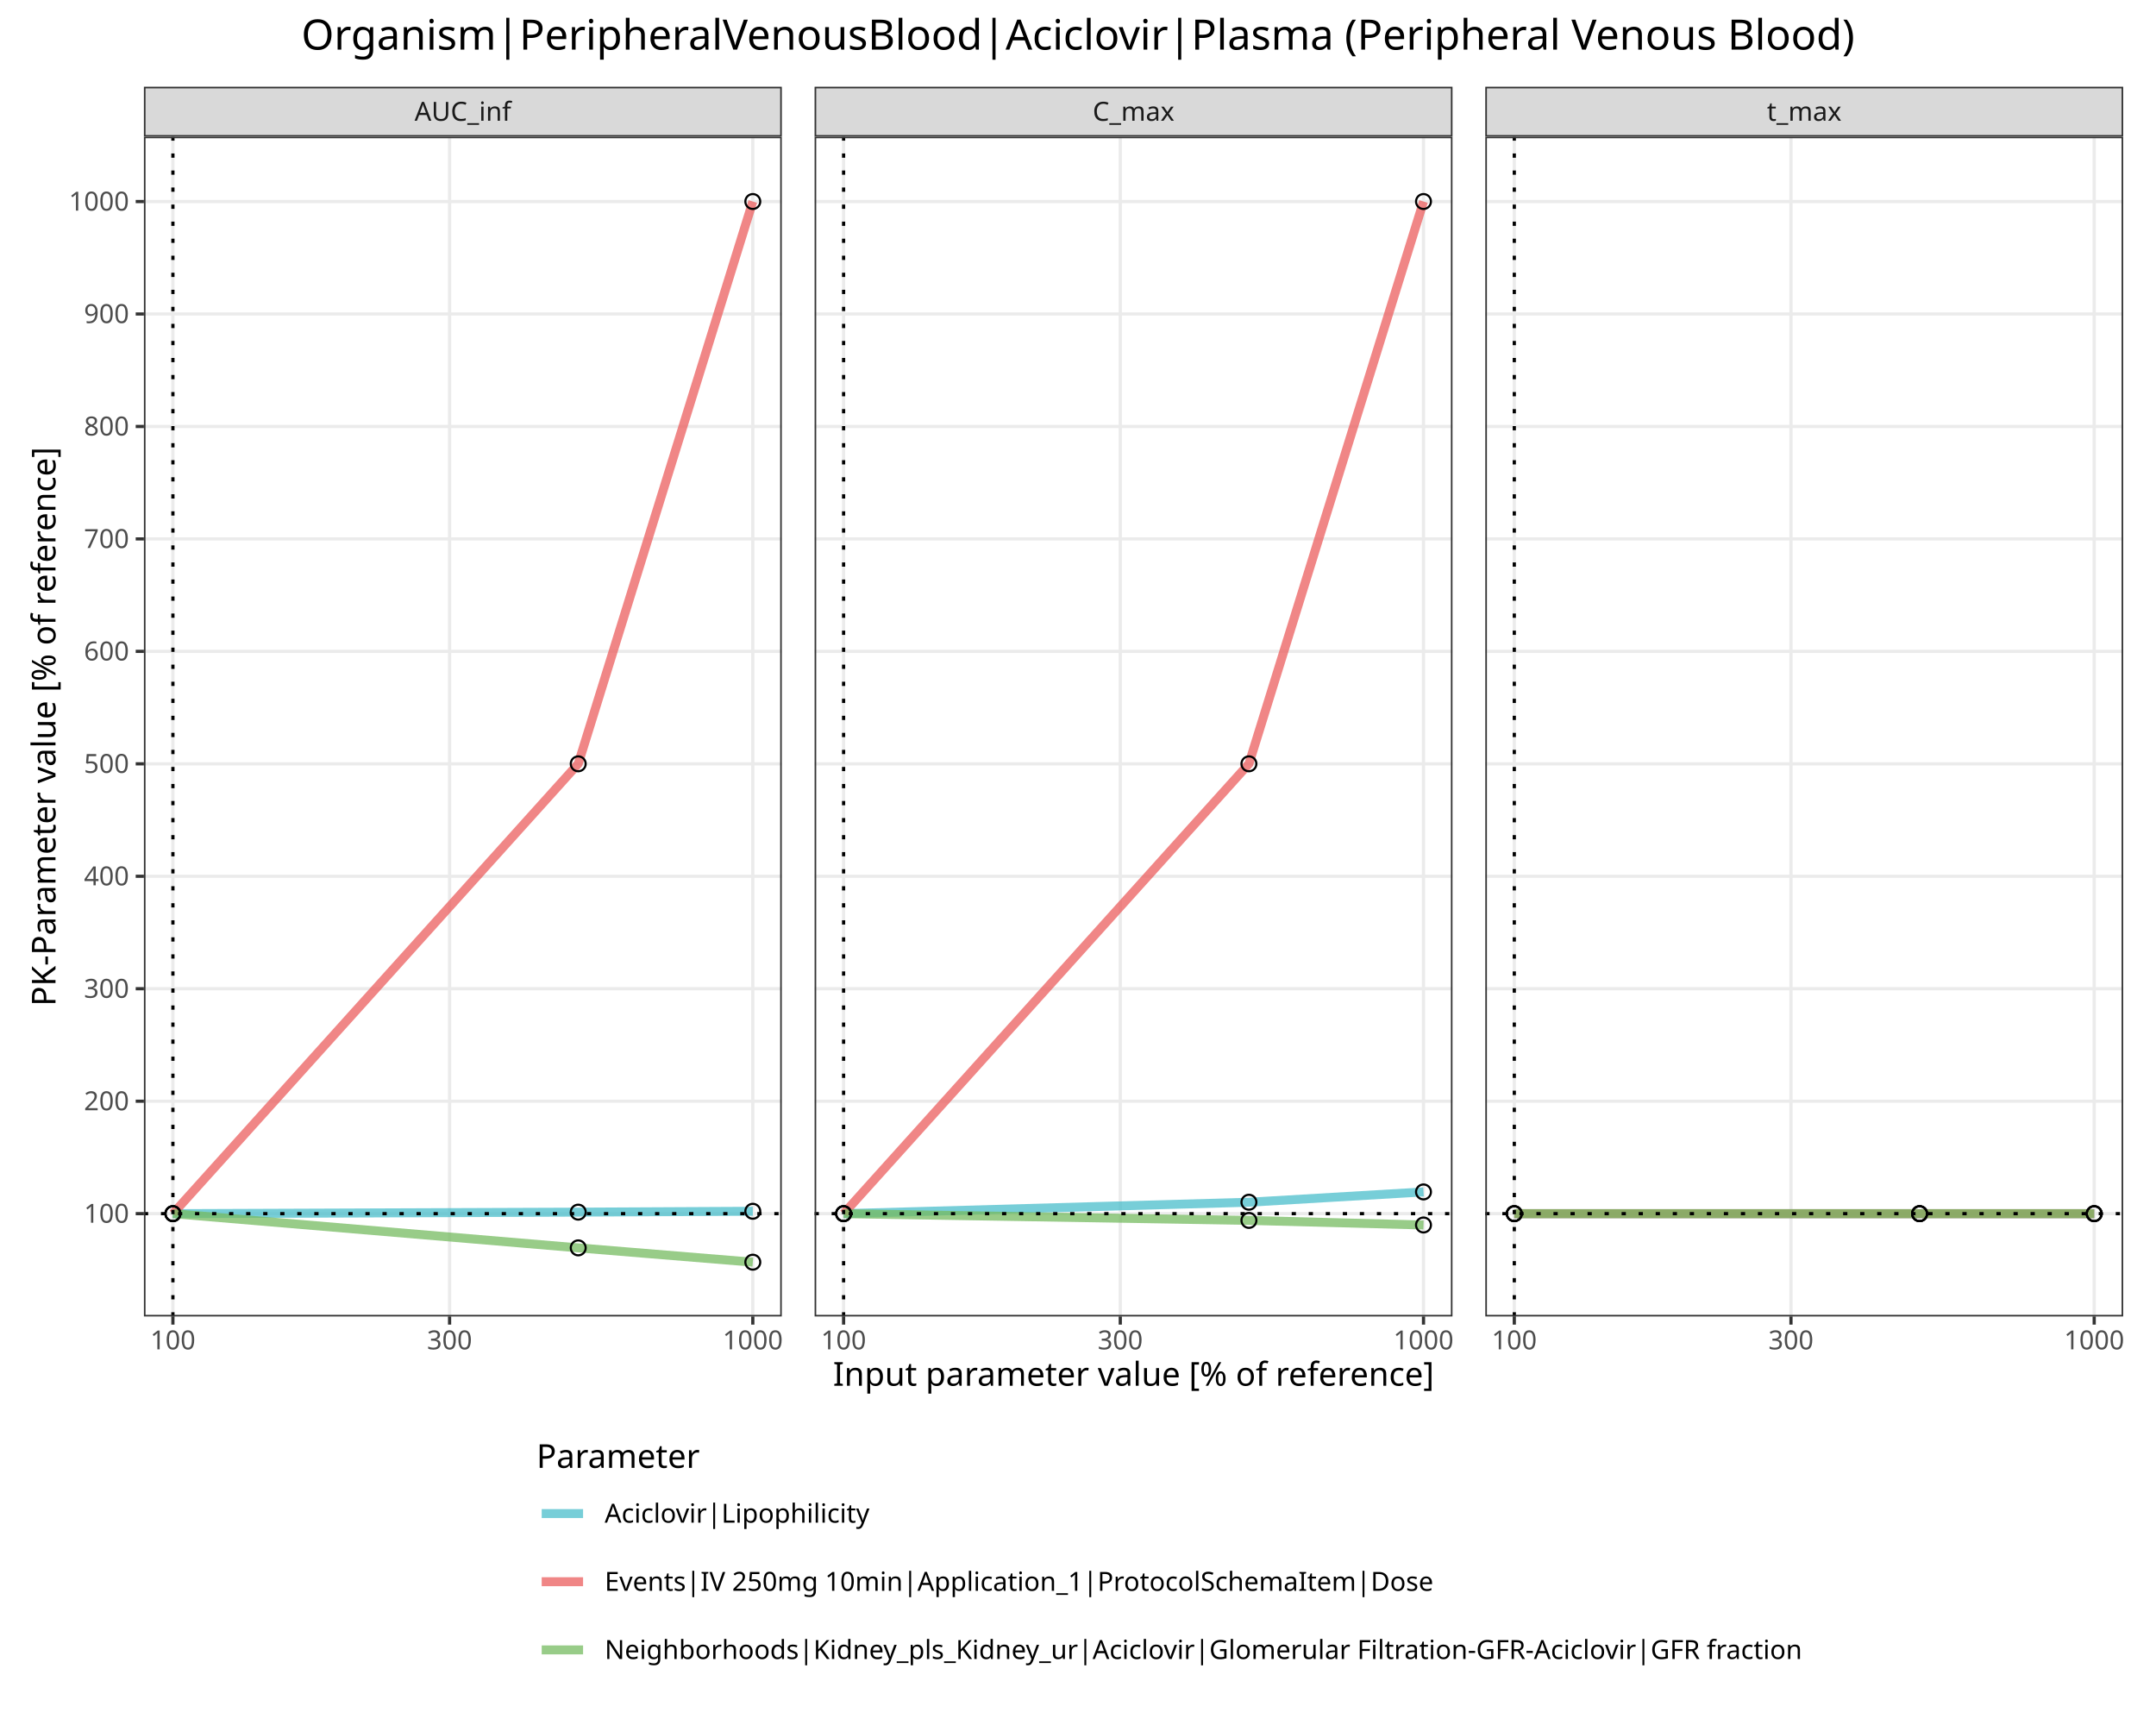
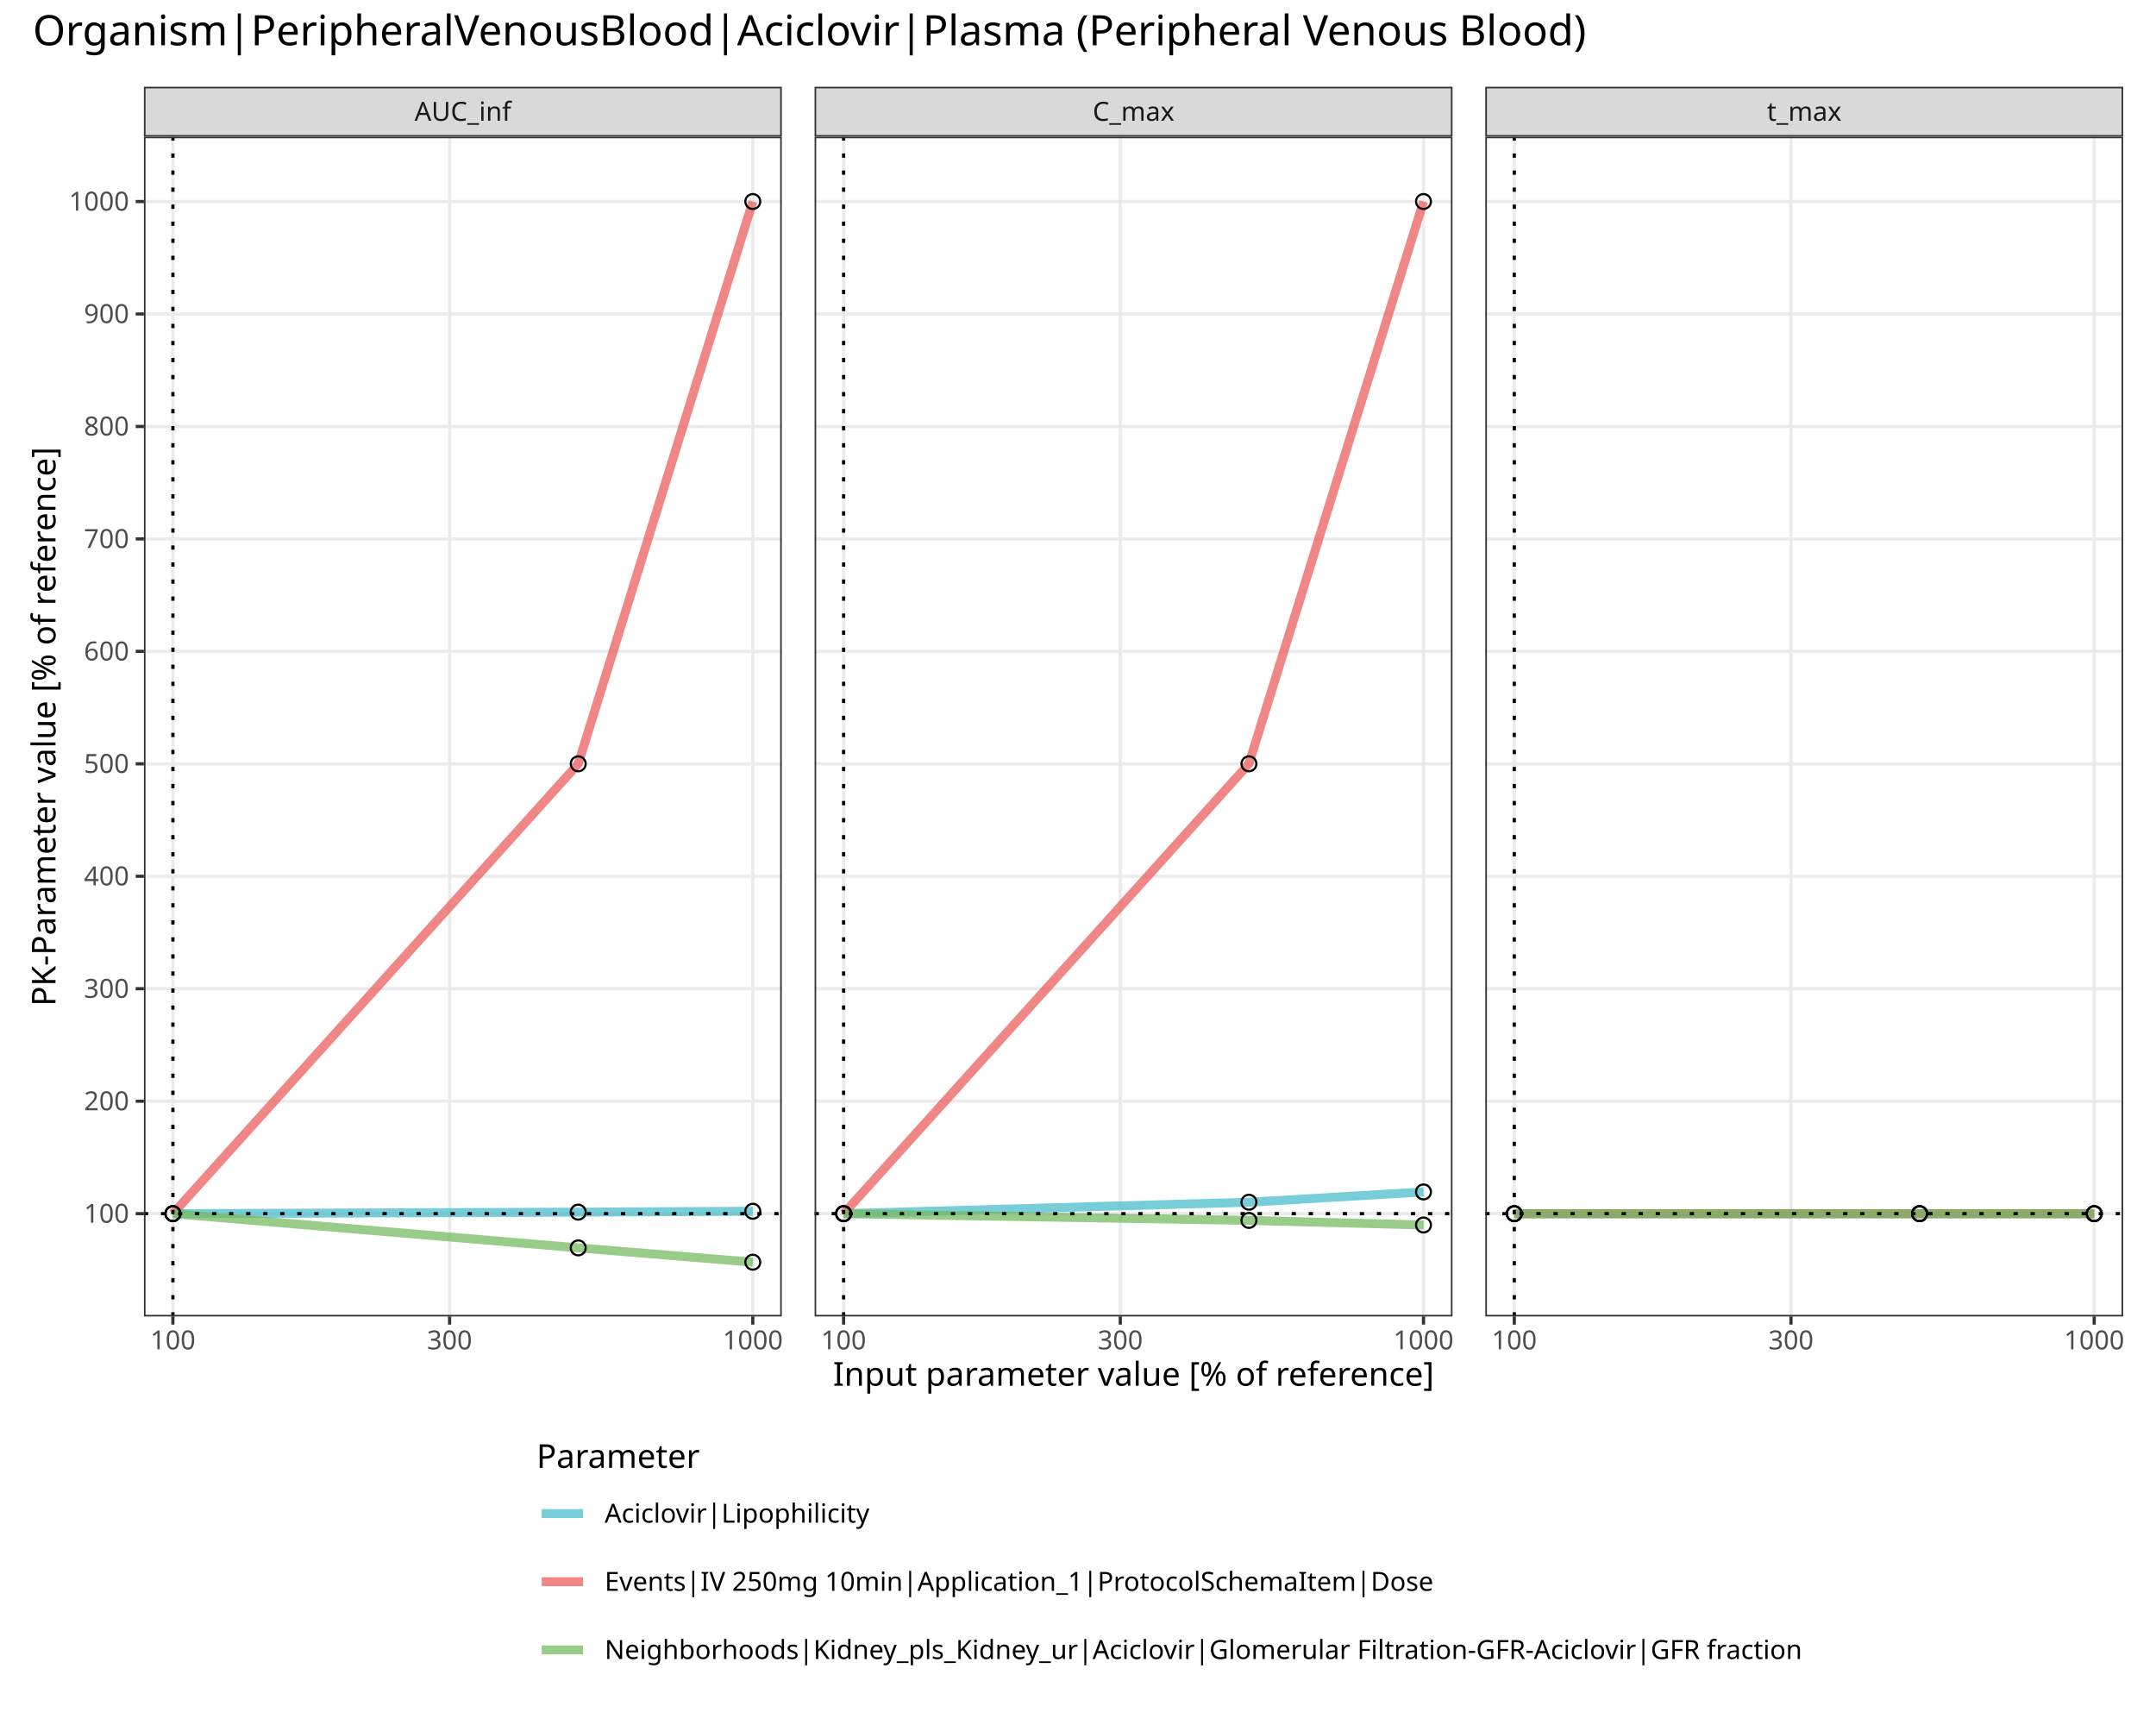
<svg xmlns="http://www.w3.org/2000/svg" class="svglite" data-engine-version="2.0" width="720.00pt" height="576.00pt" viewBox="0 0 720.00 576.00">
  <defs>
    <style type="text/css">
    .svglite line, .svglite polyline, .svglite polygon, .svglite path, .svglite rect, .svglite circle {
      fill: none;
      stroke: #000000;
      stroke-linecap: round;
      stroke-linejoin: round;
      stroke-miterlimit: 10.00;
    }
  </style>
  </defs>
  <rect width="100%" height="100%" style="stroke: none; fill: #FFFFFF;" />
  <defs>
    <clipPath id="cpMC4wMHw3MjAuMDB8MC4wMHw1NzYuMDA=">
      <rect x="0.00" y="0.00" width="720.00" height="576.00" />
    </clipPath>
  </defs>
  <g clip-path="url(#cpMC4wMHw3MjAuMDB8MC4wMHw1NzYuMDA=)">
    <rect x="0" y="0.00" width="720.00" height="576.00" style="stroke-width: 1.07; stroke: #FFFFFF; fill: #FFFFFF;" />
  </g>
  <defs>
    <clipPath id="cpNDguMDZ8NzA5LjA0fDQ1LjYzfDQzOS41OA==">
      <rect x="48.06" y="45.63" width="660.98" height="393.95" />
    </clipPath>
  </defs>
  <g clip-path="url(#cpNDguMDZ8NzA5LjA0fDQ1LjYzfDQzOS41OA==)">
</g>
  <g clip-path="url(#cpMC4wMHw3MjAuMDB8MC4wMHw1NzYuMDA=)">
</g>
  <defs>
    <clipPath id="cpNS40OHwyNjYuNTZ8MjMuNTB8NTcwLjUy">
      <rect x="5.48" y="23.50" width="261.08" height="547.02" />
    </clipPath>
  </defs>
  <g clip-path="url(#cpNS40OHwyNjYuNTZ8MjMuNTB8NTcwLjUy)">
    <rect x="5.48" y="23.50" width="261.08" height="547.02" style="stroke-width: 1.07; stroke: #FFFFFF; fill: #FFFFFF;" />
  </g>
  <g clip-path="url(#cpMC4wMHw3MjAuMDB8MC4wMHw1NzYuMDA=)">
</g>
  <defs>
    <clipPath id="cpMjY2LjU2fDQ5MC41NHwyMy41MHw1NzAuNTI=">
      <rect x="266.56" y="23.50" width="223.98" height="547.02" />
    </clipPath>
  </defs>
  <g clip-path="url(#cpMjY2LjU2fDQ5MC41NHwyMy41MHw1NzAuNTI=)">
    <rect x="266.56" y="23.50" width="223.98" height="547.02" style="stroke-width: 1.07; stroke: #FFFFFF; fill: #FFFFFF;" />
  </g>
  <g clip-path="url(#cpMC4wMHw3MjAuMDB8MC4wMHw1NzYuMDA=)">
</g>
  <defs>
    <clipPath id="cpNDkwLjU0fDcxNC41MnwyMy41MHw1NzAuNTI=">
      <rect x="490.54" y="23.50" width="223.98" height="547.02" />
    </clipPath>
  </defs>
  <g clip-path="url(#cpNDkwLjU0fDcxNC41MnwyMy41MHw1NzAuNTI=)">
    <rect x="490.54" y="23.50" width="223.98" height="547.02" style="stroke-width: 1.07; stroke: #FFFFFF; fill: #FFFFFF;" />
  </g>
  <g clip-path="url(#cpMC4wMHw3MjAuMDB8MC4wMHw1NzYuMDA=)">
</g>
  <defs>
    <clipPath id="cpNDguMDZ8MjYxLjA4fDQ1LjYzfDQzOS41OA==">
      <rect x="48.06" y="45.63" width="213.02" height="393.95" />
    </clipPath>
  </defs>
  <g clip-path="url(#cpNDguMDZ8MjYxLjA4fDQ1LjYzfDQzOS41OA==)">
    <rect x="48.06" y="45.63" width="213.02" height="393.95" style="stroke-width: 1.07; stroke: none; fill: #FFFFFF;" />
    <polyline points="48.06,405.26 261.08,405.26 " style="stroke-width: 1.07; stroke: #EBEBEB; stroke-linecap: butt;" />
    <polyline points="48.06,367.71 261.08,367.71 " style="stroke-width: 1.07; stroke: #EBEBEB; stroke-linecap: butt;" />
    <polyline points="48.06,330.15 261.08,330.15 " style="stroke-width: 1.07; stroke: #EBEBEB; stroke-linecap: butt;" />
    <polyline points="48.06,292.60 261.08,292.60 " style="stroke-width: 1.07; stroke: #EBEBEB; stroke-linecap: butt;" />
    <polyline points="48.06,255.05 261.08,255.05 " style="stroke-width: 1.07; stroke: #EBEBEB; stroke-linecap: butt;" />
    <polyline points="48.06,217.50 261.08,217.50 " style="stroke-width: 1.07; stroke: #EBEBEB; stroke-linecap: butt;" />
    <polyline points="48.06,179.95 261.08,179.95 " style="stroke-width: 1.07; stroke: #EBEBEB; stroke-linecap: butt;" />
    <polyline points="48.06,142.40 261.08,142.40 " style="stroke-width: 1.07; stroke: #EBEBEB; stroke-linecap: butt;" />
    <polyline points="48.06,104.84 261.08,104.84 " style="stroke-width: 1.07; stroke: #EBEBEB; stroke-linecap: butt;" />
    <polyline points="48.06,67.29 261.08,67.29 " style="stroke-width: 1.07; stroke: #EBEBEB; stroke-linecap: butt;" />
    <polyline points="57.74,439.58 57.74,45.63 " style="stroke-width: 1.07; stroke: #EBEBEB; stroke-linecap: butt;" />
    <polyline points="150.14,439.58 150.14,45.63 " style="stroke-width: 1.07; stroke: #EBEBEB; stroke-linecap: butt;" />
    <polyline points="251.40,439.58 251.40,45.63 " style="stroke-width: 1.07; stroke: #EBEBEB; stroke-linecap: butt;" />
    <polyline points="57.74,405.26 193.10,404.75 251.40,404.46 " style="stroke-width: 2.99; stroke: #4ABDCB; stroke-opacity: 0.75; stroke-linecap: butt;" />
    <polyline points="57.74,405.26 193.10,255.05 251.40,67.29 " style="stroke-width: 2.99; stroke: #EA5E5E; stroke-opacity: 0.75; stroke-linecap: butt;" />
    <polyline points="57.74,405.26 193.10,416.68 251.40,421.46 " style="stroke-width: 2.99; stroke: #76BB60; stroke-opacity: 0.75; stroke-linecap: butt;" />
    <circle cx="57.74" cy="405.26" r="2.49" style="stroke-width: 0.71;" />
    <circle cx="193.10" cy="404.75" r="2.49" style="stroke-width: 0.71;" />
    <circle cx="251.40" cy="404.46" r="2.49" style="stroke-width: 0.71;" />
    <circle cx="57.74" cy="405.26" r="2.49" style="stroke-width: 0.71;" />
    <circle cx="193.10" cy="255.05" r="2.49" style="stroke-width: 0.71;" />
    <circle cx="251.40" cy="67.29" r="2.49" style="stroke-width: 0.71;" />
    <circle cx="57.74" cy="405.26" r="2.49" style="stroke-width: 0.71;" />
    <circle cx="193.10" cy="416.68" r="2.49" style="stroke-width: 0.71;" />
    <circle cx="251.40" cy="421.46" r="2.49" style="stroke-width: 0.71;" />
    <line x1="48.06" y1="405.26" x2="261.08" y2="405.26" style="stroke-width: 1.07; stroke-dasharray: 1.42,4.27; stroke-linecap: butt;" />
    <line x1="57.74" y1="439.58" x2="57.74" y2="45.63" style="stroke-width: 1.07; stroke-dasharray: 1.42,4.27; stroke-linecap: butt;" />
    <rect x="48.06" y="45.63" width="213.02" height="393.95" style="stroke-width: 1.07; stroke: #333333;" />
  </g>
  <g clip-path="url(#cpMC4wMHw3MjAuMDB8MC4wMHw1NzYuMDA=)">
</g>
  <defs>
    <clipPath id="cpNDguMDZ8MjYxLjA4fDI4Ljk4fDQ1LjYz">
      <rect x="48.06" y="28.98" width="213.02" height="16.65" />
    </clipPath>
  </defs>
  <g clip-path="url(#cpNDguMDZ8MjYxLjA4fDI4Ljk4fDQ1LjYz)">
    <rect x="48.06" y="28.98" width="213.02" height="16.65" style="stroke-width: 1.07; stroke: #333333; fill: #D9D9D9;" />
    <text x="154.57" y="40.33" text-anchor="middle" style="font-size: 8.80px; fill: #1A1A1A; font-family: sans;" textLength="32.77px" lengthAdjust="spacingAndGlyphs">AUC_inf</text>
  </g>
  <g clip-path="url(#cpMC4wMHw3MjAuMDB8MC4wMHw1NzYuMDA=)">
    <polyline points="57.74,442.32 57.74,439.58 " style="stroke-width: 1.07; stroke: #333333; stroke-linecap: butt;" />
    <polyline points="150.14,442.32 150.14,439.58 " style="stroke-width: 1.07; stroke: #333333; stroke-linecap: butt;" />
    <polyline points="251.40,442.32 251.40,439.58 " style="stroke-width: 1.07; stroke: #333333; stroke-linecap: butt;" />
    <text x="57.74" y="450.57" text-anchor="middle" style="font-size: 8.80px; fill: #4D4D4D; font-family: sans;" textLength="14.68px" lengthAdjust="spacingAndGlyphs">100</text>
    <text x="150.14" y="450.57" text-anchor="middle" style="font-size: 8.80px; fill: #4D4D4D; font-family: sans;" textLength="14.68px" lengthAdjust="spacingAndGlyphs">300</text>
    <text x="251.40" y="450.57" text-anchor="middle" style="font-size: 8.80px; fill: #4D4D4D; font-family: sans;" textLength="19.58px" lengthAdjust="spacingAndGlyphs">1000</text>
    <text x="43.13" y="408.29" text-anchor="end" style="font-size: 8.80px; fill: #4D4D4D; font-family: sans;" textLength="14.68px" lengthAdjust="spacingAndGlyphs">100</text>
    <text x="43.13" y="370.73" text-anchor="end" style="font-size: 8.80px; fill: #4D4D4D; font-family: sans;" textLength="14.68px" lengthAdjust="spacingAndGlyphs">200</text>
    <text x="43.13" y="333.18" text-anchor="end" style="font-size: 8.80px; fill: #4D4D4D; font-family: sans;" textLength="14.68px" lengthAdjust="spacingAndGlyphs">300</text>
    <text x="43.13" y="295.63" text-anchor="end" style="font-size: 8.80px; fill: #4D4D4D; font-family: sans;" textLength="14.68px" lengthAdjust="spacingAndGlyphs">400</text>
    <text x="43.13" y="258.08" text-anchor="end" style="font-size: 8.80px; fill: #4D4D4D; font-family: sans;" textLength="14.68px" lengthAdjust="spacingAndGlyphs">500</text>
    <text x="43.13" y="220.53" text-anchor="end" style="font-size: 8.80px; fill: #4D4D4D; font-family: sans;" textLength="14.68px" lengthAdjust="spacingAndGlyphs">600</text>
    <text x="43.13" y="182.98" text-anchor="end" style="font-size: 8.80px; fill: #4D4D4D; font-family: sans;" textLength="14.68px" lengthAdjust="spacingAndGlyphs">700</text>
    <text x="43.13" y="145.42" text-anchor="end" style="font-size: 8.80px; fill: #4D4D4D; font-family: sans;" textLength="14.68px" lengthAdjust="spacingAndGlyphs">800</text>
    <text x="43.13" y="107.87" text-anchor="end" style="font-size: 8.80px; fill: #4D4D4D; font-family: sans;" textLength="14.68px" lengthAdjust="spacingAndGlyphs">900</text>
    <text x="43.13" y="70.32" text-anchor="end" style="font-size: 8.80px; fill: #4D4D4D; font-family: sans;" textLength="19.58px" lengthAdjust="spacingAndGlyphs">1000</text>
    <polyline points="45.32,405.26 48.06,405.26 " style="stroke-width: 1.07; stroke: #333333; stroke-linecap: butt;" />
    <polyline points="45.32,367.71 48.06,367.71 " style="stroke-width: 1.07; stroke: #333333; stroke-linecap: butt;" />
    <polyline points="45.32,330.15 48.06,330.15 " style="stroke-width: 1.07; stroke: #333333; stroke-linecap: butt;" />
    <polyline points="45.32,292.60 48.06,292.60 " style="stroke-width: 1.07; stroke: #333333; stroke-linecap: butt;" />
    <polyline points="45.32,255.05 48.06,255.05 " style="stroke-width: 1.07; stroke: #333333; stroke-linecap: butt;" />
    <polyline points="45.32,217.50 48.06,217.50 " style="stroke-width: 1.07; stroke: #333333; stroke-linecap: butt;" />
    <polyline points="45.32,179.95 48.06,179.95 " style="stroke-width: 1.07; stroke: #333333; stroke-linecap: butt;" />
    <polyline points="45.32,142.40 48.06,142.40 " style="stroke-width: 1.07; stroke: #333333; stroke-linecap: butt;" />
    <polyline points="45.32,104.84 48.06,104.84 " style="stroke-width: 1.07; stroke: #333333; stroke-linecap: butt;" />
    <polyline points="45.32,67.29 48.06,67.29 " style="stroke-width: 1.07; stroke: #333333; stroke-linecap: butt;" />
    <text transform="translate(18.53,242.61) rotate(-90)" text-anchor="middle" style="font-size: 11.00px; font-family: sans;" textLength="179.77px" lengthAdjust="spacingAndGlyphs">PK-Parameter value [% of reference]</text>
  </g>
  <defs>
    <clipPath id="cpMjcyLjA0fDQ4NS4wNnw0NS42M3w0MzkuNTg=">
      <rect x="272.04" y="45.63" width="213.02" height="393.95" />
    </clipPath>
  </defs>
  <g clip-path="url(#cpMjcyLjA0fDQ4NS4wNnw0NS42M3w0MzkuNTg=)">
    <rect x="272.04" y="45.63" width="213.02" height="393.95" style="stroke-width: 1.07; stroke: none; fill: #FFFFFF;" />
    <polyline points="272.04,405.26 485.06,405.26 " style="stroke-width: 1.07; stroke: #EBEBEB; stroke-linecap: butt;" />
    <polyline points="272.04,367.71 485.06,367.71 " style="stroke-width: 1.07; stroke: #EBEBEB; stroke-linecap: butt;" />
    <polyline points="272.04,330.15 485.06,330.15 " style="stroke-width: 1.07; stroke: #EBEBEB; stroke-linecap: butt;" />
    <polyline points="272.04,292.60 485.06,292.60 " style="stroke-width: 1.07; stroke: #EBEBEB; stroke-linecap: butt;" />
    <polyline points="272.04,255.05 485.06,255.05 " style="stroke-width: 1.07; stroke: #EBEBEB; stroke-linecap: butt;" />
    <polyline points="272.04,217.50 485.06,217.50 " style="stroke-width: 1.07; stroke: #EBEBEB; stroke-linecap: butt;" />
    <polyline points="272.04,179.95 485.06,179.95 " style="stroke-width: 1.07; stroke: #EBEBEB; stroke-linecap: butt;" />
    <polyline points="272.04,142.40 485.06,142.40 " style="stroke-width: 1.07; stroke: #EBEBEB; stroke-linecap: butt;" />
    <polyline points="272.04,104.84 485.06,104.84 " style="stroke-width: 1.07; stroke: #EBEBEB; stroke-linecap: butt;" />
    <polyline points="272.04,67.29 485.06,67.29 " style="stroke-width: 1.07; stroke: #EBEBEB; stroke-linecap: butt;" />
    <polyline points="281.72,439.58 281.72,45.63 " style="stroke-width: 1.07; stroke: #EBEBEB; stroke-linecap: butt;" />
    <polyline points="374.12,439.58 374.12,45.63 " style="stroke-width: 1.07; stroke: #EBEBEB; stroke-linecap: butt;" />
    <polyline points="475.38,439.58 475.38,45.63 " style="stroke-width: 1.07; stroke: #EBEBEB; stroke-linecap: butt;" />
    <polyline points="281.72,405.26 417.08,401.44 475.38,398.00 " style="stroke-width: 2.99; stroke: #4ABDCB; stroke-opacity: 0.75; stroke-linecap: butt;" />
    <polyline points="281.72,405.26 417.08,255.05 475.38,67.29 " style="stroke-width: 2.99; stroke: #EA5E5E; stroke-opacity: 0.75; stroke-linecap: butt;" />
    <polyline points="281.72,405.26 417.08,407.51 475.38,409.04 " style="stroke-width: 2.99; stroke: #76BB60; stroke-opacity: 0.75; stroke-linecap: butt;" />
    <circle cx="281.72" cy="405.26" r="2.49" style="stroke-width: 0.71;" />
    <circle cx="417.08" cy="401.44" r="2.49" style="stroke-width: 0.71;" />
    <circle cx="475.38" cy="398.00" r="2.49" style="stroke-width: 0.71;" />
    <circle cx="281.72" cy="405.26" r="2.49" style="stroke-width: 0.71;" />
    <circle cx="417.08" cy="255.05" r="2.49" style="stroke-width: 0.71;" />
    <circle cx="475.38" cy="67.29" r="2.49" style="stroke-width: 0.71;" />
    <circle cx="281.72" cy="405.26" r="2.49" style="stroke-width: 0.71;" />
    <circle cx="417.08" cy="407.51" r="2.49" style="stroke-width: 0.71;" />
    <circle cx="475.38" cy="409.04" r="2.49" style="stroke-width: 0.71;" />
    <line x1="272.04" y1="405.26" x2="485.06" y2="405.26" style="stroke-width: 1.07; stroke-dasharray: 1.42,4.27; stroke-linecap: butt;" />
    <line x1="281.72" y1="439.58" x2="281.72" y2="45.63" style="stroke-width: 1.07; stroke-dasharray: 1.42,4.27; stroke-linecap: butt;" />
    <rect x="272.04" y="45.63" width="213.02" height="393.95" style="stroke-width: 1.07; stroke: #333333;" />
  </g>
  <g clip-path="url(#cpMC4wMHw3MjAuMDB8MC4wMHw1NzYuMDA=)">
</g>
  <defs>
    <clipPath id="cpMjcyLjA0fDQ4NS4wNnwyOC45OHw0NS42Mw==">
      <rect x="272.04" y="28.98" width="213.02" height="16.65" />
    </clipPath>
  </defs>
  <g clip-path="url(#cpMjcyLjA0fDQ4NS4wNnwyOC45OHw0NS42Mw==)">
    <rect x="272.04" y="28.98" width="213.02" height="16.65" style="stroke-width: 1.07; stroke: #333333; fill: #D9D9D9;" />
    <text x="378.55" y="40.33" text-anchor="middle" style="font-size: 8.80px; fill: #1A1A1A; font-family: sans;" textLength="27.88px" lengthAdjust="spacingAndGlyphs">C_max</text>
  </g>
  <g clip-path="url(#cpMC4wMHw3MjAuMDB8MC4wMHw1NzYuMDA=)">
    <polyline points="281.72,442.32 281.72,439.58 " style="stroke-width: 1.07; stroke: #333333; stroke-linecap: butt;" />
    <polyline points="374.12,442.32 374.12,439.58 " style="stroke-width: 1.07; stroke: #333333; stroke-linecap: butt;" />
    <polyline points="475.38,442.32 475.38,439.58 " style="stroke-width: 1.07; stroke: #333333; stroke-linecap: butt;" />
    <text x="281.72" y="450.57" text-anchor="middle" style="font-size: 8.80px; fill: #4D4D4D; font-family: sans;" textLength="14.68px" lengthAdjust="spacingAndGlyphs">100</text>
    <text x="374.12" y="450.57" text-anchor="middle" style="font-size: 8.80px; fill: #4D4D4D; font-family: sans;" textLength="14.68px" lengthAdjust="spacingAndGlyphs">300</text>
    <text x="475.38" y="450.57" text-anchor="middle" style="font-size: 8.80px; fill: #4D4D4D; font-family: sans;" textLength="19.58px" lengthAdjust="spacingAndGlyphs">1000</text>
  </g>
  <defs>
    <clipPath id="cpNDk2LjAyfDcwOS4wNHw0NS42M3w0MzkuNTg=">
      <rect x="496.02" y="45.63" width="213.02" height="393.95" />
    </clipPath>
  </defs>
  <g clip-path="url(#cpNDk2LjAyfDcwOS4wNHw0NS42M3w0MzkuNTg=)">
    <rect x="496.02" y="45.63" width="213.02" height="393.95" style="stroke-width: 1.07; stroke: none; fill: #FFFFFF;" />
    <polyline points="496.02,405.26 709.04,405.26 " style="stroke-width: 1.07; stroke: #EBEBEB; stroke-linecap: butt;" />
    <polyline points="496.02,367.71 709.04,367.71 " style="stroke-width: 1.07; stroke: #EBEBEB; stroke-linecap: butt;" />
    <polyline points="496.02,330.15 709.04,330.15 " style="stroke-width: 1.07; stroke: #EBEBEB; stroke-linecap: butt;" />
    <polyline points="496.02,292.60 709.04,292.60 " style="stroke-width: 1.07; stroke: #EBEBEB; stroke-linecap: butt;" />
    <polyline points="496.02,255.05 709.04,255.05 " style="stroke-width: 1.07; stroke: #EBEBEB; stroke-linecap: butt;" />
    <polyline points="496.02,217.50 709.04,217.50 " style="stroke-width: 1.07; stroke: #EBEBEB; stroke-linecap: butt;" />
    <polyline points="496.02,179.95 709.04,179.95 " style="stroke-width: 1.07; stroke: #EBEBEB; stroke-linecap: butt;" />
    <polyline points="496.02,142.40 709.04,142.40 " style="stroke-width: 1.07; stroke: #EBEBEB; stroke-linecap: butt;" />
    <polyline points="496.02,104.84 709.04,104.84 " style="stroke-width: 1.07; stroke: #EBEBEB; stroke-linecap: butt;" />
    <polyline points="496.02,67.29 709.04,67.29 " style="stroke-width: 1.07; stroke: #EBEBEB; stroke-linecap: butt;" />
    <polyline points="505.70,439.58 505.70,45.63 " style="stroke-width: 1.07; stroke: #EBEBEB; stroke-linecap: butt;" />
    <polyline points="598.10,439.58 598.10,45.63 " style="stroke-width: 1.07; stroke: #EBEBEB; stroke-linecap: butt;" />
    <polyline points="699.36,439.58 699.36,45.63 " style="stroke-width: 1.07; stroke: #EBEBEB; stroke-linecap: butt;" />
    <polyline points="505.70,405.26 641.06,405.26 699.36,405.26 " style="stroke-width: 2.99; stroke: #4ABDCB; stroke-opacity: 0.75; stroke-linecap: butt;" />
    <polyline points="505.70,405.26 641.06,405.26 699.36,405.26 " style="stroke-width: 2.99; stroke: #EA5E5E; stroke-opacity: 0.75; stroke-linecap: butt;" />
    <polyline points="505.70,405.26 641.06,405.26 699.36,405.26 " style="stroke-width: 2.99; stroke: #76BB60; stroke-opacity: 0.75; stroke-linecap: butt;" />
    <circle cx="505.70" cy="405.26" r="2.49" style="stroke-width: 0.71;" />
    <circle cx="641.06" cy="405.26" r="2.49" style="stroke-width: 0.71;" />
    <circle cx="699.36" cy="405.26" r="2.49" style="stroke-width: 0.71;" />
    <circle cx="505.70" cy="405.26" r="2.49" style="stroke-width: 0.71;" />
    <circle cx="641.06" cy="405.26" r="2.49" style="stroke-width: 0.71;" />
    <circle cx="699.36" cy="405.26" r="2.49" style="stroke-width: 0.71;" />
    <circle cx="505.70" cy="405.26" r="2.49" style="stroke-width: 0.71;" />
    <circle cx="641.06" cy="405.26" r="2.49" style="stroke-width: 0.71;" />
    <circle cx="699.36" cy="405.26" r="2.49" style="stroke-width: 0.71;" />
    <line x1="496.02" y1="405.26" x2="709.04" y2="405.26" style="stroke-width: 1.07; stroke-dasharray: 1.42,4.27; stroke-linecap: butt;" />
    <line x1="505.70" y1="439.58" x2="505.70" y2="45.63" style="stroke-width: 1.07; stroke-dasharray: 1.42,4.27; stroke-linecap: butt;" />
    <rect x="496.02" y="45.63" width="213.02" height="393.95" style="stroke-width: 1.07; stroke: #333333;" />
  </g>
  <g clip-path="url(#cpMC4wMHw3MjAuMDB8MC4wMHw1NzYuMDA=)">
</g>
  <defs>
    <clipPath id="cpNDk2LjAyfDcwOS4wNHwyOC45OHw0NS42Mw==">
      <rect x="496.02" y="28.98" width="213.02" height="16.65" />
    </clipPath>
  </defs>
  <g clip-path="url(#cpNDk2LjAyfDcwOS4wNHwyOC45OHw0NS42Mw==)">
    <rect x="496.02" y="28.98" width="213.02" height="16.65" style="stroke-width: 1.07; stroke: #333333; fill: #D9D9D9;" />
    <text x="602.53" y="40.33" text-anchor="middle" style="font-size: 8.80px; fill: #1A1A1A; font-family: sans;" textLength="23.97px" lengthAdjust="spacingAndGlyphs">t_max</text>
  </g>
  <g clip-path="url(#cpMC4wMHw3MjAuMDB8MC4wMHw1NzYuMDA=)">
    <polyline points="505.70,442.32 505.70,439.58 " style="stroke-width: 1.07; stroke: #333333; stroke-linecap: butt;" />
    <polyline points="598.10,442.32 598.10,439.58 " style="stroke-width: 1.07; stroke: #333333; stroke-linecap: butt;" />
    <polyline points="699.36,442.32 699.36,439.58 " style="stroke-width: 1.07; stroke: #333333; stroke-linecap: butt;" />
    <text x="505.70" y="450.57" text-anchor="middle" style="font-size: 8.80px; fill: #4D4D4D; font-family: sans;" textLength="14.68px" lengthAdjust="spacingAndGlyphs">100</text>
    <text x="598.10" y="450.57" text-anchor="middle" style="font-size: 8.80px; fill: #4D4D4D; font-family: sans;" textLength="14.68px" lengthAdjust="spacingAndGlyphs">300</text>
    <text x="699.36" y="450.57" text-anchor="middle" style="font-size: 8.80px; fill: #4D4D4D; font-family: sans;" textLength="19.58px" lengthAdjust="spacingAndGlyphs">1000</text>
    <text x="378.55" y="462.71" text-anchor="middle" style="font-size: 11.00px; font-family: sans;" textLength="187.73px" lengthAdjust="spacingAndGlyphs">Input parameter value [% of reference]</text>
    <rect x="173.69" y="475.95" width="409.72" height="89.09" style="stroke-width: 1.07; stroke: none; fill: #FFFFFF;" />
    <text x="179.17" y="490.14" style="font-size: 11.00px; font-family: sans;" textLength="51.36px" lengthAdjust="spacingAndGlyphs">Parameter</text>
    <rect x="179.17" y="496.76" width="17.28" height="17.28" style="stroke-width: 1.07; stroke: none; fill: #FFFFFF;" />
    <line x1="180.90" y1="505.40" x2="194.72" y2="505.40" style="stroke-width: 2.99; stroke: #4ABDCB; stroke-opacity: 0.75; stroke-linecap: butt;" />
    <rect x="179.17" y="519.52" width="17.28" height="17.28" style="stroke-width: 1.07; stroke: none; fill: #FFFFFF;" />
    <line x1="180.90" y1="528.16" x2="194.72" y2="528.16" style="stroke-width: 2.99; stroke: #EA5E5E; stroke-opacity: 0.75; stroke-linecap: butt;" />
    <rect x="179.17" y="542.28" width="17.28" height="17.28" style="stroke-width: 1.07; stroke: none; fill: #FFFFFF;" />
    <line x1="180.90" y1="550.92" x2="194.72" y2="550.92" style="stroke-width: 2.99; stroke: #76BB60; stroke-opacity: 0.75; stroke-linecap: butt;" />
    <text x="201.93" y="508.43" style="font-size: 8.80px; font-family: sans;" textLength="80.55px" lengthAdjust="spacingAndGlyphs">Aciclovir|Lipophilicity</text>
    <text x="201.93" y="531.19" style="font-size: 8.80px; font-family: sans;" textLength="255.24px" lengthAdjust="spacingAndGlyphs">Events|IV 250mg 10min|Application_1|ProtocolSchemaItem|Dose</text>
    <text x="201.93" y="553.95" style="font-size: 8.80px; font-family: sans;" textLength="376.00px" lengthAdjust="spacingAndGlyphs">Neighborhoods|Kidney_pls_Kidney_ur|Aciclovir|Glomerular Filtration-GFR-Aciclovir|GFR fraction</text>
-     <text x="360.00" y="16.57" text-anchor="middle" style="font-size: 14.00px; font-family: sans;" textLength="485.66px" lengthAdjust="spacingAndGlyphs">Organism|PeripheralVenousBlood|Aciclovir|Plasma (Peripheral Venous Blood)</text>
+     <text x="10.96" y="15.11" style="font-size: 14.00px; font-family: sans;" textLength="485.66px" lengthAdjust="spacingAndGlyphs">Organism|PeripheralVenousBlood|Aciclovir|Plasma (Peripheral Venous Blood)</text>
  </g>
</svg>
